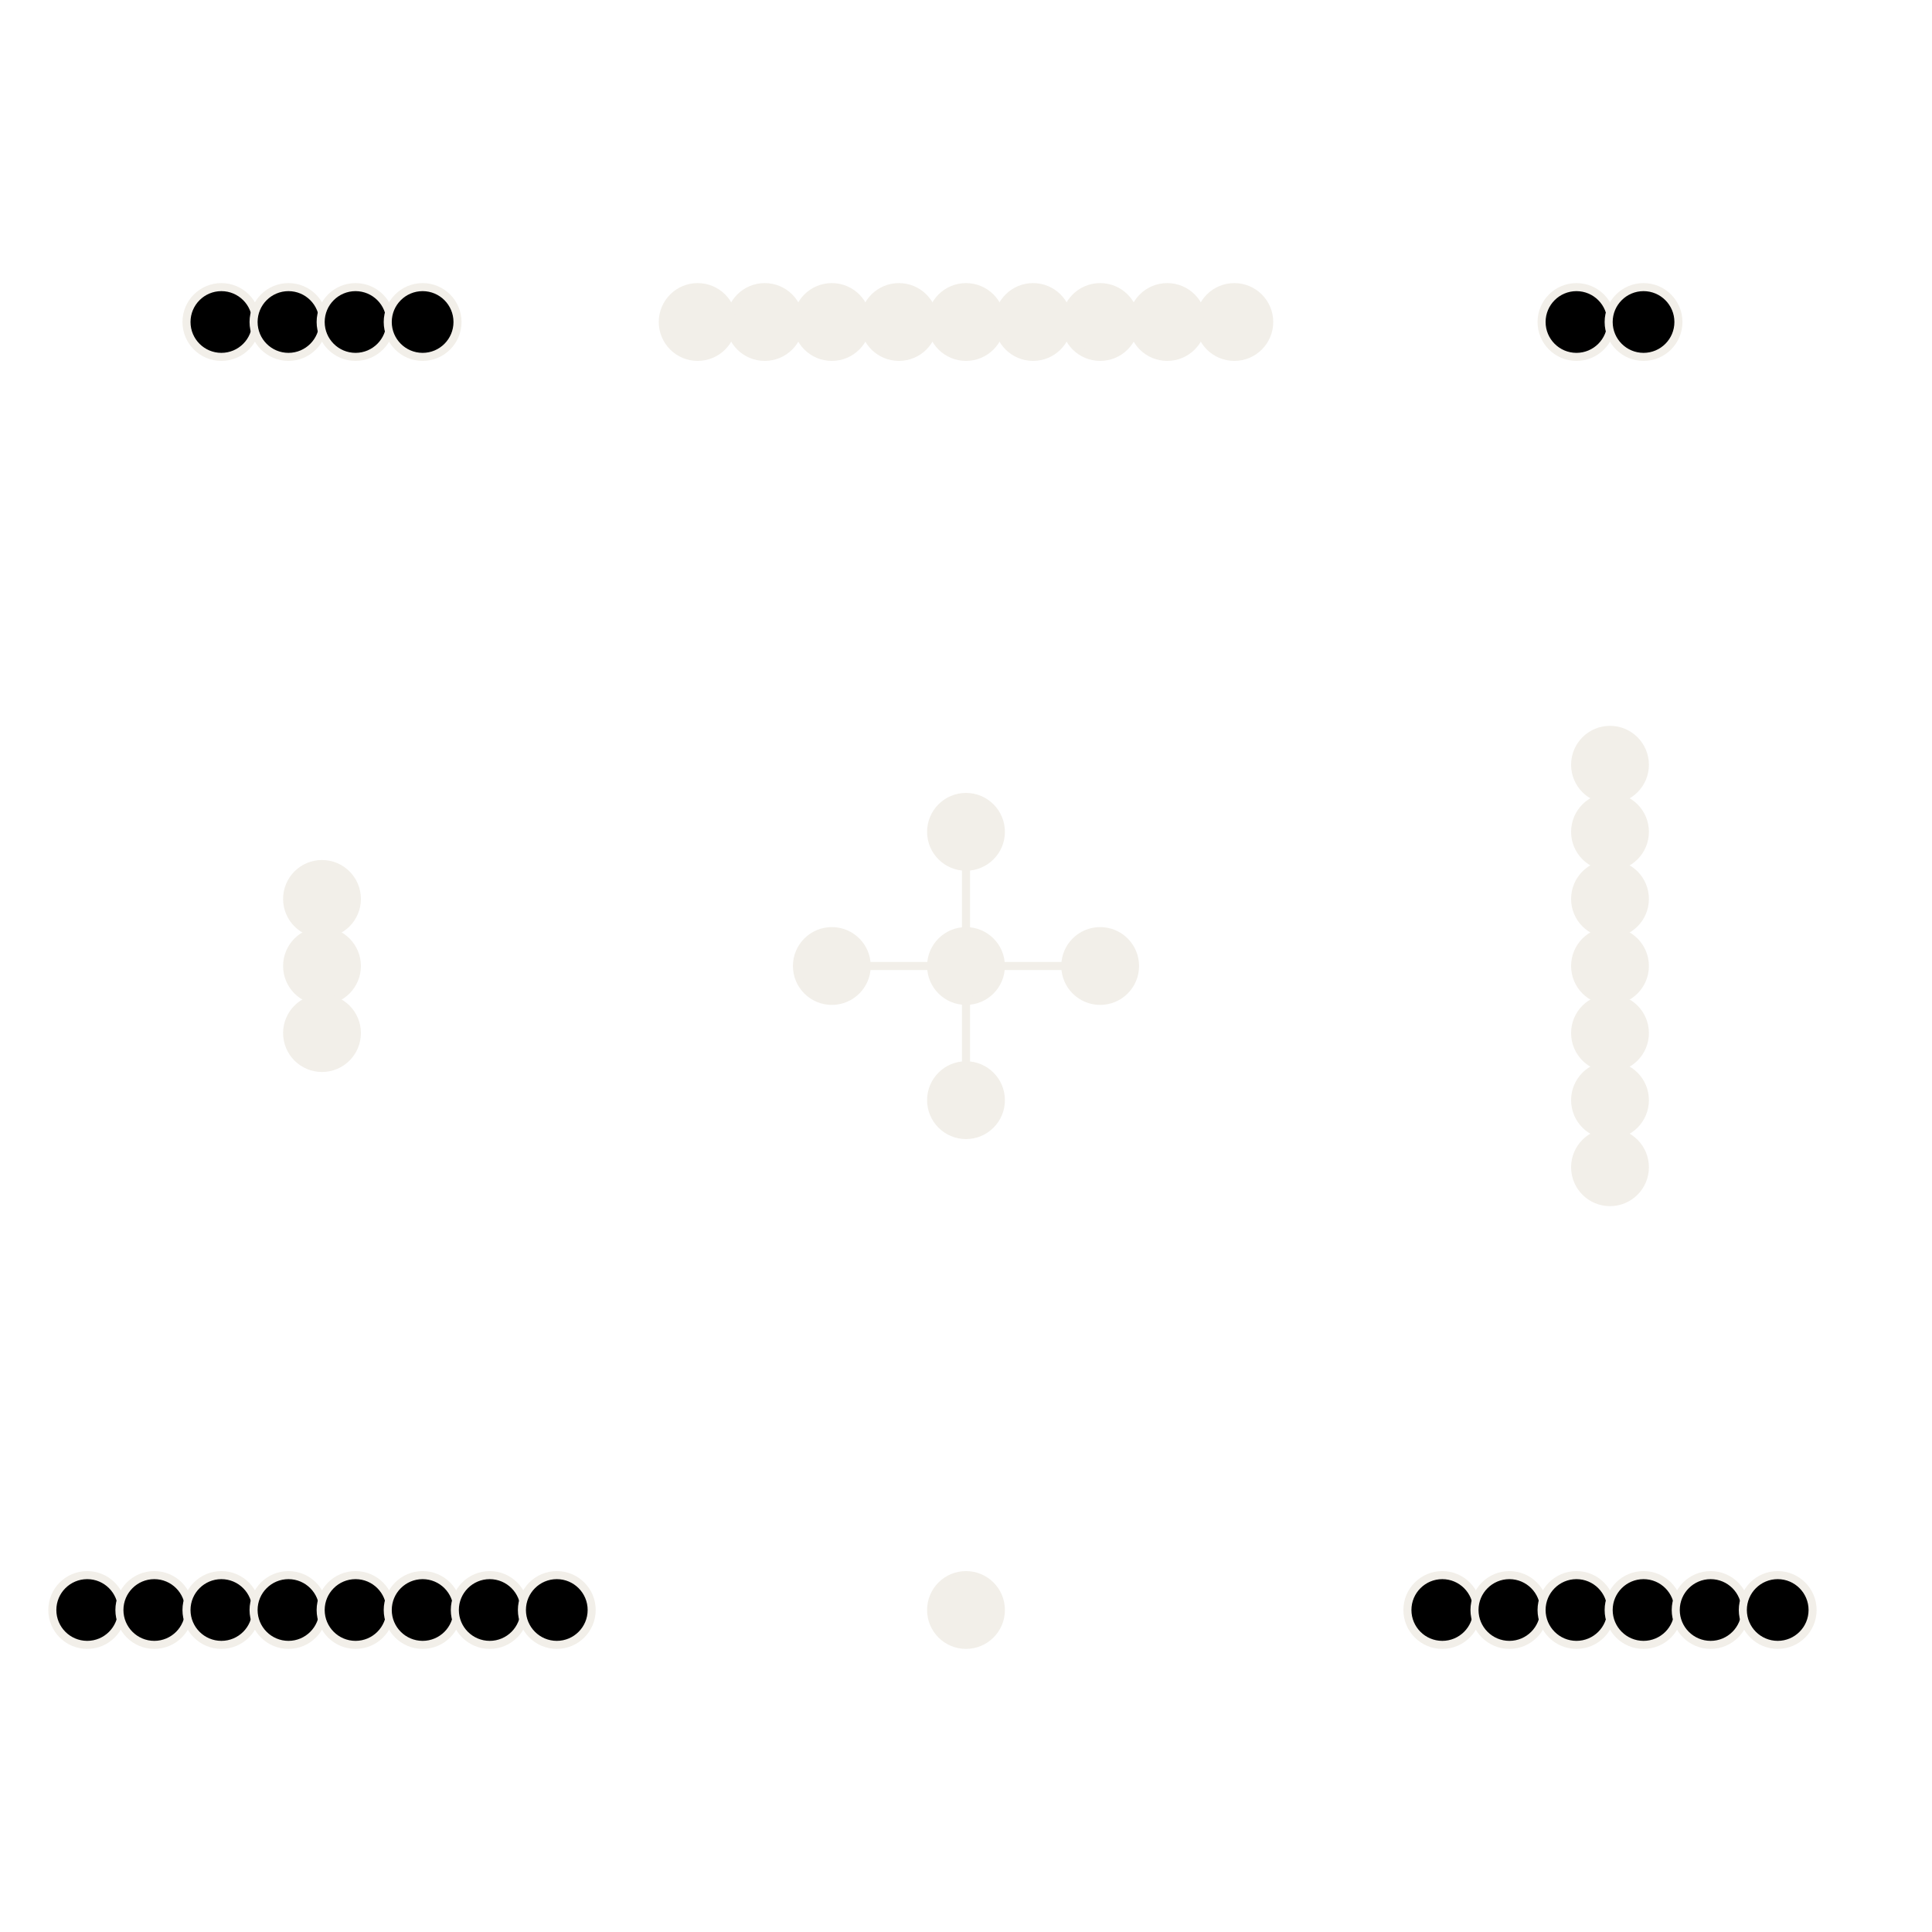
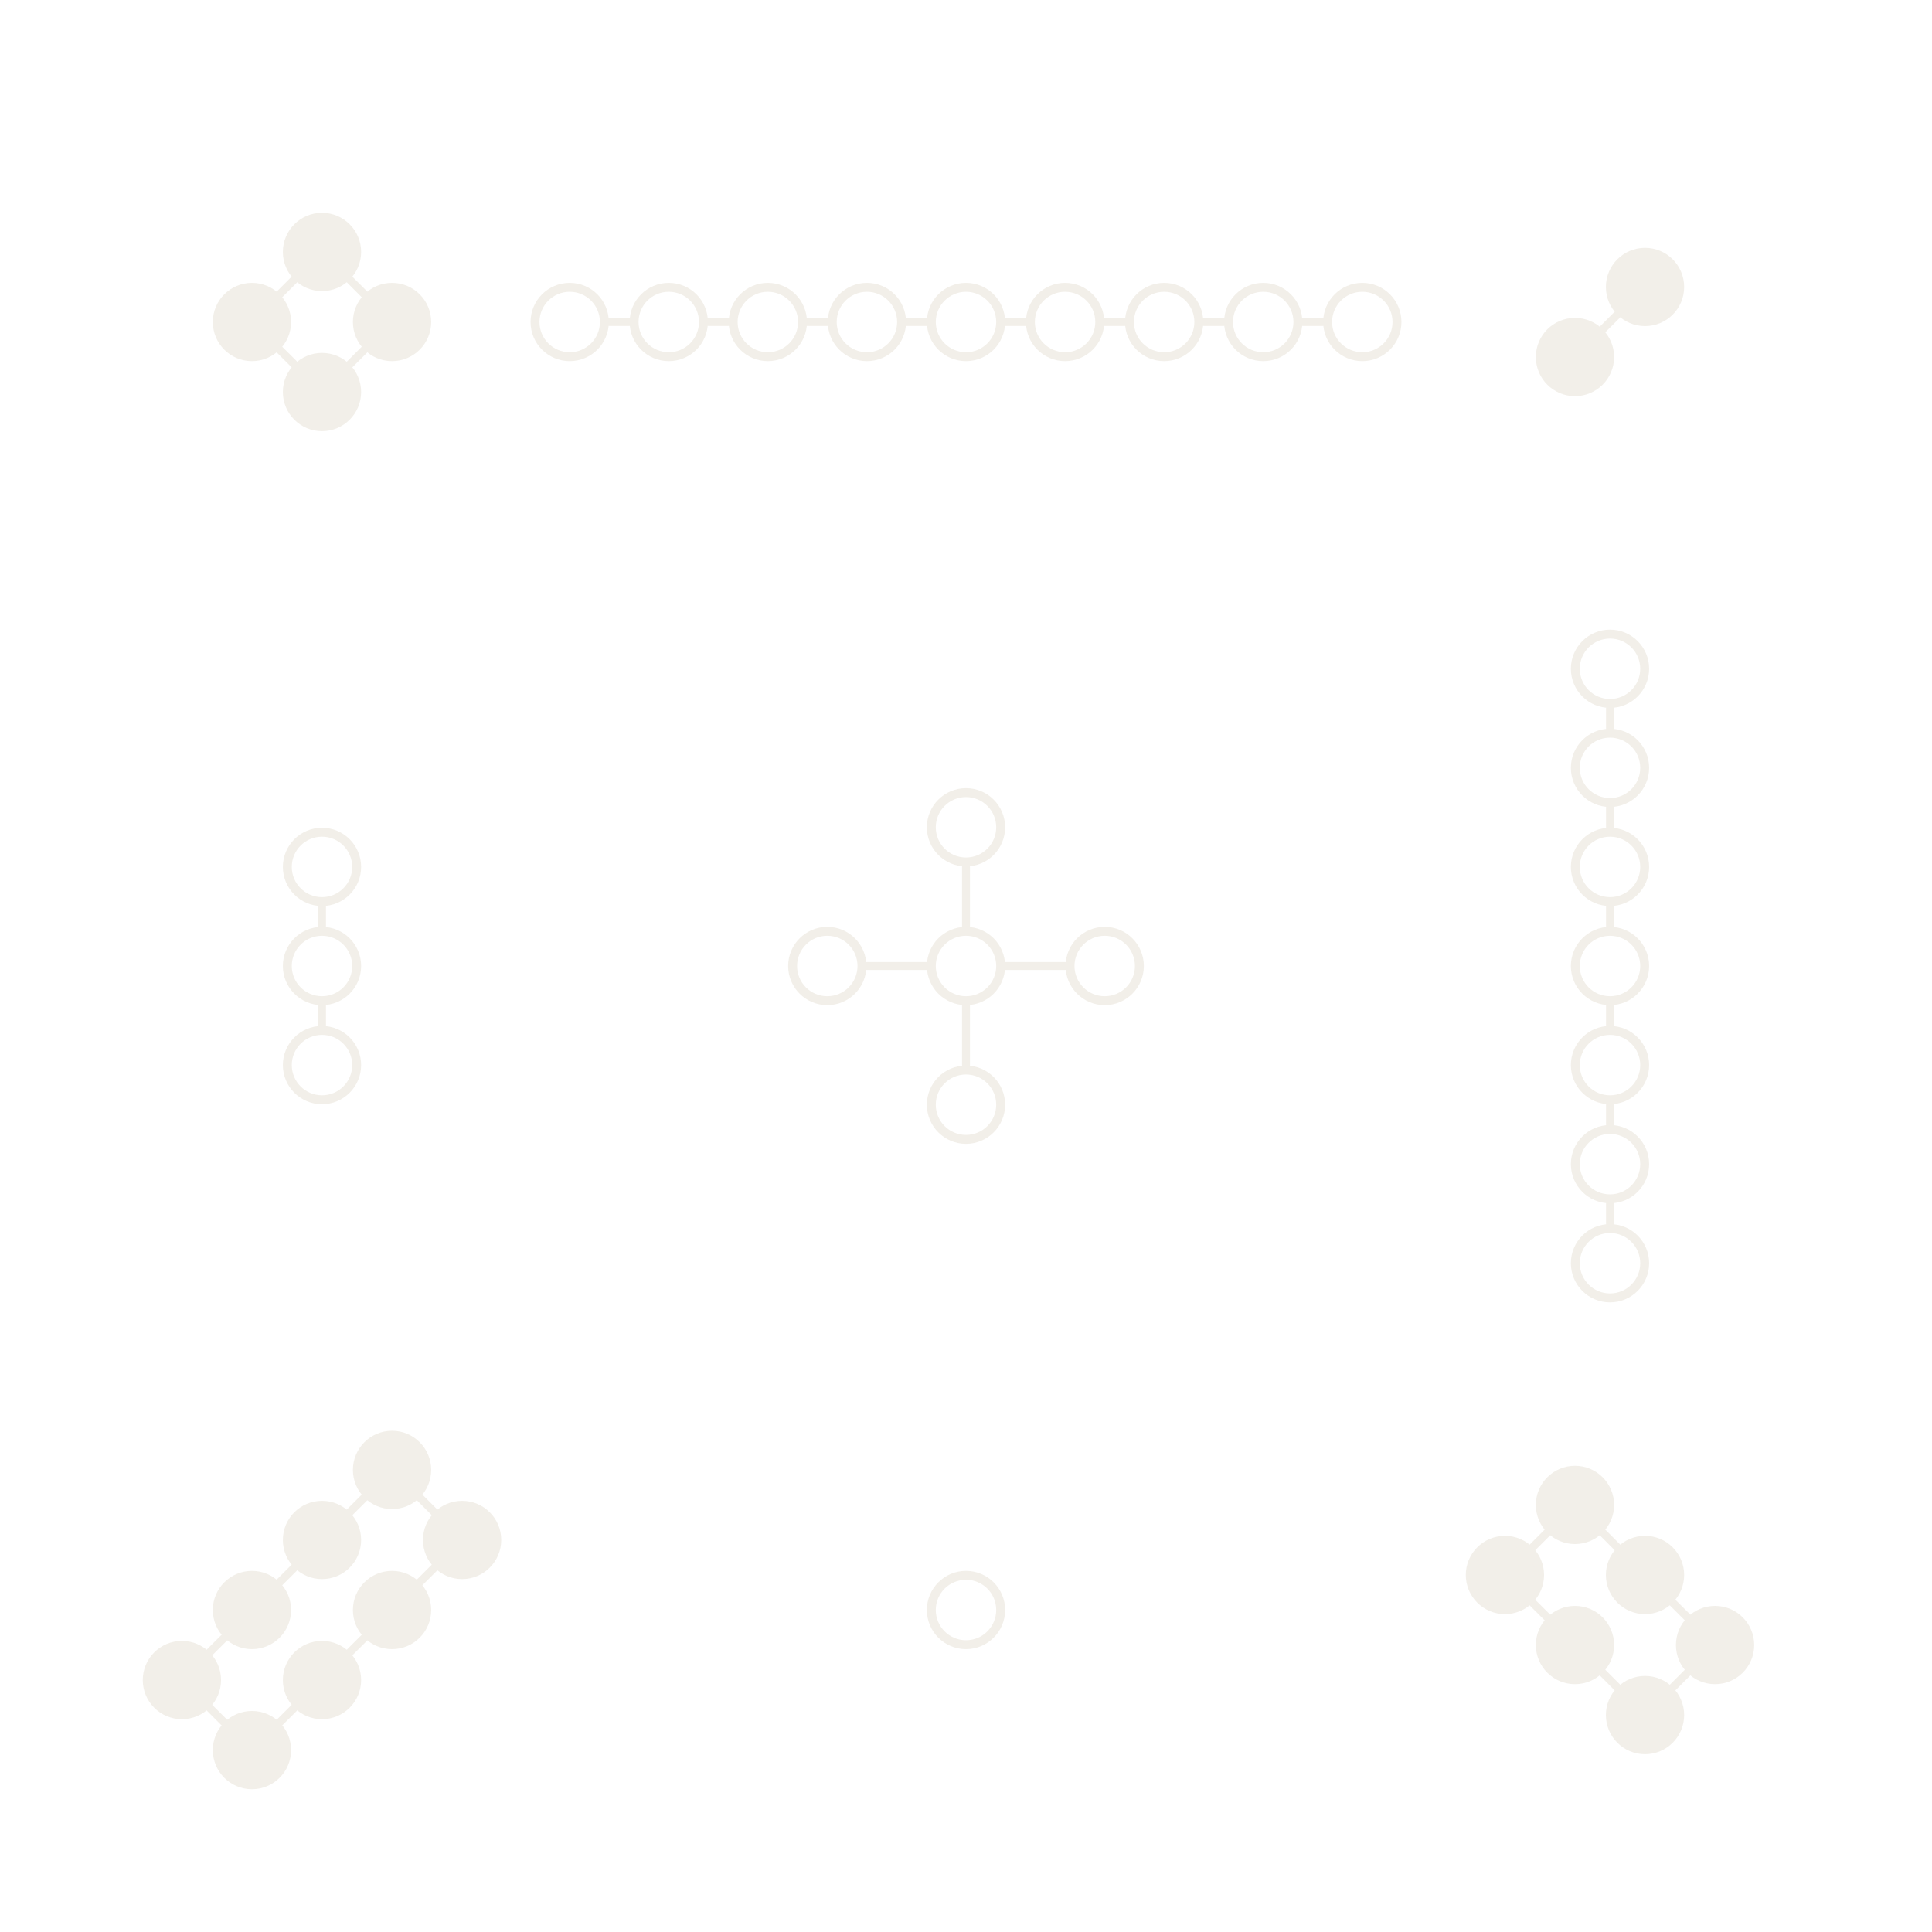
- <svg xmlns="http://www.w3.org/2000/svg" viewBox="0 0 360 360" width="360" height="360">
-   <g stroke="#f2efe9" stroke-width="1.5">
-     <path d="M 41.25 60.0 L 78.75 60.0" fill="none" />
-     <circle cx="41.25" cy="60.0" r="6.5" fill="#000" />
-     <circle cx="53.75" cy="60.0" r="6.5" fill="#000" />
-     <circle cx="66.25" cy="60.0" r="6.5" fill="#000" />
-     <circle cx="78.75" cy="60.0" r="6.5" fill="#000" />
-     <path d="M 130.0 60.0 L 230.0 60.0" fill="none" />
-     <circle cx="130.0" cy="60.0" r="6.5" fill="#f2efe9" />
-     <circle cx="142.5" cy="60.0" r="6.5" fill="#f2efe9" />
-     <circle cx="155.0" cy="60.0" r="6.5" fill="#f2efe9" />
-     <circle cx="167.5" cy="60.0" r="6.5" fill="#f2efe9" />
-     <circle cx="180.0" cy="60.0" r="6.5" fill="#f2efe9" />
-     <circle cx="192.5" cy="60.0" r="6.5" fill="#f2efe9" />
-     <circle cx="205.0" cy="60.0" r="6.5" fill="#f2efe9" />
-     <circle cx="217.5" cy="60.0" r="6.5" fill="#f2efe9" />
-     <circle cx="230.0" cy="60.0" r="6.5" fill="#f2efe9" />
-     <path d="M 293.75 60.0 L 306.25 60.0" fill="none" />
-     <circle cx="293.75" cy="60.0" r="6.5" fill="#000" />
-     <circle cx="306.25" cy="60.0" r="6.5" fill="#000" />
-     <path d="M 60.0 167.5 L 60.0 192.5" fill="none" />
-     <circle cx="60.0" cy="167.5" r="6.5" fill="#f2efe9" />
-     <circle cx="60.0" cy="180.0" r="6.5" fill="#f2efe9" />
-     <circle cx="60.0" cy="192.5" r="6.5" fill="#f2efe9" />
-     <circle cx="180.0" cy="180.0" r="6.5" fill="#f2efe9" />
-     <path d="M 155.0 180.0 L 205.0 180.0 M 180.0 155.0 L 180.0 205.0" fill="none" />
-     <circle cx="155.0" cy="180.0" r="6.5" fill="#f2efe9" />
-     <circle cx="205.0" cy="180.0" r="6.5" fill="#f2efe9" />
-     <circle cx="180.0" cy="155.0" r="6.5" fill="#f2efe9" />
-     <circle cx="180.0" cy="205.0" r="6.5" fill="#f2efe9" />
-     <path d="M 300.0 142.5 L 300.0 217.5" fill="none" />
-     <circle cx="300.0" cy="142.5" r="6.5" fill="#f2efe9" />
-     <circle cx="300.0" cy="155.0" r="6.5" fill="#f2efe9" />
-     <circle cx="300.0" cy="167.5" r="6.5" fill="#f2efe9" />
-     <circle cx="300.0" cy="180.0" r="6.5" fill="#f2efe9" />
-     <circle cx="300.0" cy="192.5" r="6.5" fill="#f2efe9" />
-     <circle cx="300.0" cy="205.0" r="6.5" fill="#f2efe9" />
-     <circle cx="300.0" cy="217.5" r="6.5" fill="#f2efe9" />
-     <path d="M 16.25 300.0 L 103.75 300.0" fill="none" />
-     <circle cx="16.25" cy="300.0" r="6.5" fill="#000" />
-     <circle cx="28.75" cy="300.0" r="6.5" fill="#000" />
-     <circle cx="41.25" cy="300.0" r="6.5" fill="#000" />
-     <circle cx="53.75" cy="300.0" r="6.5" fill="#000" />
-     <circle cx="66.25" cy="300.0" r="6.5" fill="#000" />
-     <circle cx="78.75" cy="300.0" r="6.5" fill="#000" />
-     <circle cx="91.25" cy="300.0" r="6.5" fill="#000" />
-     <circle cx="103.75" cy="300.0" r="6.5" fill="#000" />
-     <circle cx="180.0" cy="300.0" r="6.5" fill="#f2efe9" />
-     <path d="M 268.75 300.0 L 331.25 300.0" fill="none" />
-     <circle cx="268.75" cy="300.0" r="6.5" fill="#000" />
-     <circle cx="281.25" cy="300.0" r="6.5" fill="#000" />
-     <circle cx="293.75" cy="300.0" r="6.5" fill="#000" />
-     <circle cx="306.25" cy="300.0" r="6.5" fill="#000" />
-     <circle cx="318.75" cy="300.0" r="6.5" fill="#000" />
-     <circle cx="331.25" cy="300.0" r="6.5" fill="#000" />
+ <svg xmlns="http://www.w3.org/2000/svg" viewBox="0 0 390 390" width="390" height="390">
+   <g fill="none" stroke="#f2efe9" stroke-width="1.6" stroke-linecap="round">
+     <path d="M 59.34 73.49 L 56.51 70.66" />
+     <path d="M 56.51 59.34 L 59.34 56.51" />
+     <path d="M 70.66 56.51 L 73.49 59.34" />
+     <path d="M 73.49 70.66 L 70.66 73.49" />
+     <path d="M 123.00 65.00 L 127.00 65.00" />
+     <path d="M 143.00 65.00 L 147.00 65.00" />
+     <path d="M 163.00 65.00 L 167.00 65.00" />
+     <path d="M 183.00 65.00 L 187.00 65.00" />
+     <path d="M 203.00 65.00 L 207.00 65.00" />
+     <path d="M 223.00 65.00 L 227.00 65.00" />
+     <path d="M 243.00 65.00 L 247.00 65.00" />
+     <path d="M 263.00 65.00 L 267.00 65.00" />
+     <path d="M 323.59 66.41 L 326.41 63.59" />
+     <path d="M 65.00 183.00 L 65.00 187.00" />
+     <path d="M 65.00 203.00 L 65.00 207.00" />
+     <path d="M 187.00 195.00 L 175.00 195.00" />
+     <path d="M 203.00 195.00 L 215.00 195.00" />
+     <path d="M 195.00 187.00 L 195.00 175.00" />
+     <path d="M 195.00 203.00 L 195.00 215.00" />
+     <path d="M 325.00 143.00 L 325.00 147.00" />
+     <path d="M 325.00 163.00 L 325.00 167.00" />
+     <path d="M 325.00 183.00 L 325.00 187.00" />
+     <path d="M 325.00 203.00 L 325.00 207.00" />
+     <path d="M 325.00 223.00 L 325.00 227.00" />
+     <path d="M 325.00 243.00 L 325.00 247.00" />
+     <path d="M 87.63 316.51 L 84.80 319.34" />
+     <path d="M 73.49 330.66 L 70.66 333.49" />
+     <path d="M 59.34 344.80 L 56.51 347.63" />
+     <path d="M 45.20 347.63 L 42.37 344.80" />
+     <path d="M 42.37 333.49 L 45.20 330.66" />
+     <path d="M 56.51 319.34 L 59.34 316.51" />
+     <path d="M 70.66 305.20 L 73.49 302.37" />
+     <path d="M 84.80 302.37 L 87.63 305.20" />
+     <path d="M 323.59 309.44 L 326.41 312.27" />
+     <path d="M 337.73 323.59 L 340.56 326.41" />
+     <path d="M 340.56 337.73 L 337.73 340.56" />
+     <path d="M 326.41 340.56 L 323.59 337.73" />
+     <path d="M 312.27 326.41 L 309.44 323.59" />
+     <path d="M 309.44 312.27 L 312.27 309.44" />
+   </g>
+   <g stroke="#f2efe9" stroke-width="1.8">
+     <circle cx="65.00" cy="79.14" r="7.0" fill="#f2efe9" />
+     <circle cx="50.86" cy="65.00" r="7.0" fill="#f2efe9" />
+     <circle cx="79.14" cy="65.00" r="7.0" fill="#f2efe9" />
+     <circle cx="65.00" cy="50.86" r="7.0" fill="#f2efe9" />
+     <circle cx="115.00" cy="65.00" r="7.0" fill="none" />
+     <circle cx="135.00" cy="65.00" r="7.0" fill="none" />
+     <circle cx="155.00" cy="65.00" r="7.0" fill="none" />
+     <circle cx="175.00" cy="65.00" r="7.0" fill="none" />
+     <circle cx="195.00" cy="65.00" r="7.0" fill="none" />
+     <circle cx="215.00" cy="65.00" r="7.0" fill="none" />
+     <circle cx="235.00" cy="65.00" r="7.0" fill="none" />
+     <circle cx="255.00" cy="65.00" r="7.0" fill="none" />
+     <circle cx="275.00" cy="65.00" r="7.0" fill="none" />
+     <circle cx="317.93" cy="72.07" r="7.0" fill="#f2efe9" />
+     <circle cx="332.07" cy="57.93" r="7.0" fill="#f2efe9" />
+     <circle cx="65.00" cy="175.00" r="7.0" fill="none" />
+     <circle cx="65.00" cy="195.00" r="7.0" fill="none" />
+     <circle cx="65.00" cy="215.00" r="7.0" fill="none" />
+     <circle cx="195.00" cy="195.00" r="7.0" fill="none" />
+     <circle cx="167.00" cy="195.00" r="7.0" fill="none" />
+     <circle cx="223.00" cy="195.00" r="7.0" fill="none" />
+     <circle cx="195.00" cy="167.00" r="7.0" fill="none" />
+     <circle cx="195.00" cy="223.00" r="7.0" fill="none" />
+     <circle cx="325.00" cy="135.00" r="7.0" fill="none" />
+     <circle cx="325.00" cy="155.00" r="7.0" fill="none" />
+     <circle cx="325.00" cy="175.00" r="7.0" fill="none" />
+     <circle cx="325.00" cy="195.00" r="7.0" fill="none" />
+     <circle cx="325.00" cy="215.00" r="7.0" fill="none" />
+     <circle cx="325.00" cy="235.00" r="7.0" fill="none" />
+     <circle cx="325.00" cy="255.00" r="7.0" fill="none" />
+     <circle cx="93.28" cy="310.86" r="7.0" fill="#f2efe9" />
+     <circle cx="79.14" cy="325.00" r="7.0" fill="#f2efe9" />
+     <circle cx="65.00" cy="339.14" r="7.0" fill="#f2efe9" />
+     <circle cx="50.86" cy="353.28" r="7.0" fill="#f2efe9" />
+     <circle cx="79.14" cy="296.72" r="7.0" fill="#f2efe9" />
+     <circle cx="65.00" cy="310.86" r="7.0" fill="#f2efe9" />
+     <circle cx="50.86" cy="325.00" r="7.0" fill="#f2efe9" />
+     <circle cx="36.72" cy="339.14" r="7.0" fill="#f2efe9" />
+     <circle cx="195.00" cy="325.00" r="7.0" fill="none" />
+     <circle cx="317.93" cy="303.79" r="7.0" fill="#f2efe9" />
+     <circle cx="332.07" cy="317.93" r="7.0" fill="#f2efe9" />
+     <circle cx="346.21" cy="332.07" r="7.0" fill="#f2efe9" />
+     <circle cx="303.79" cy="317.93" r="7.0" fill="#f2efe9" />
+     <circle cx="317.93" cy="332.07" r="7.0" fill="#f2efe9" />
+     <circle cx="332.07" cy="346.21" r="7.0" fill="#f2efe9" />
  </g>
</svg>
